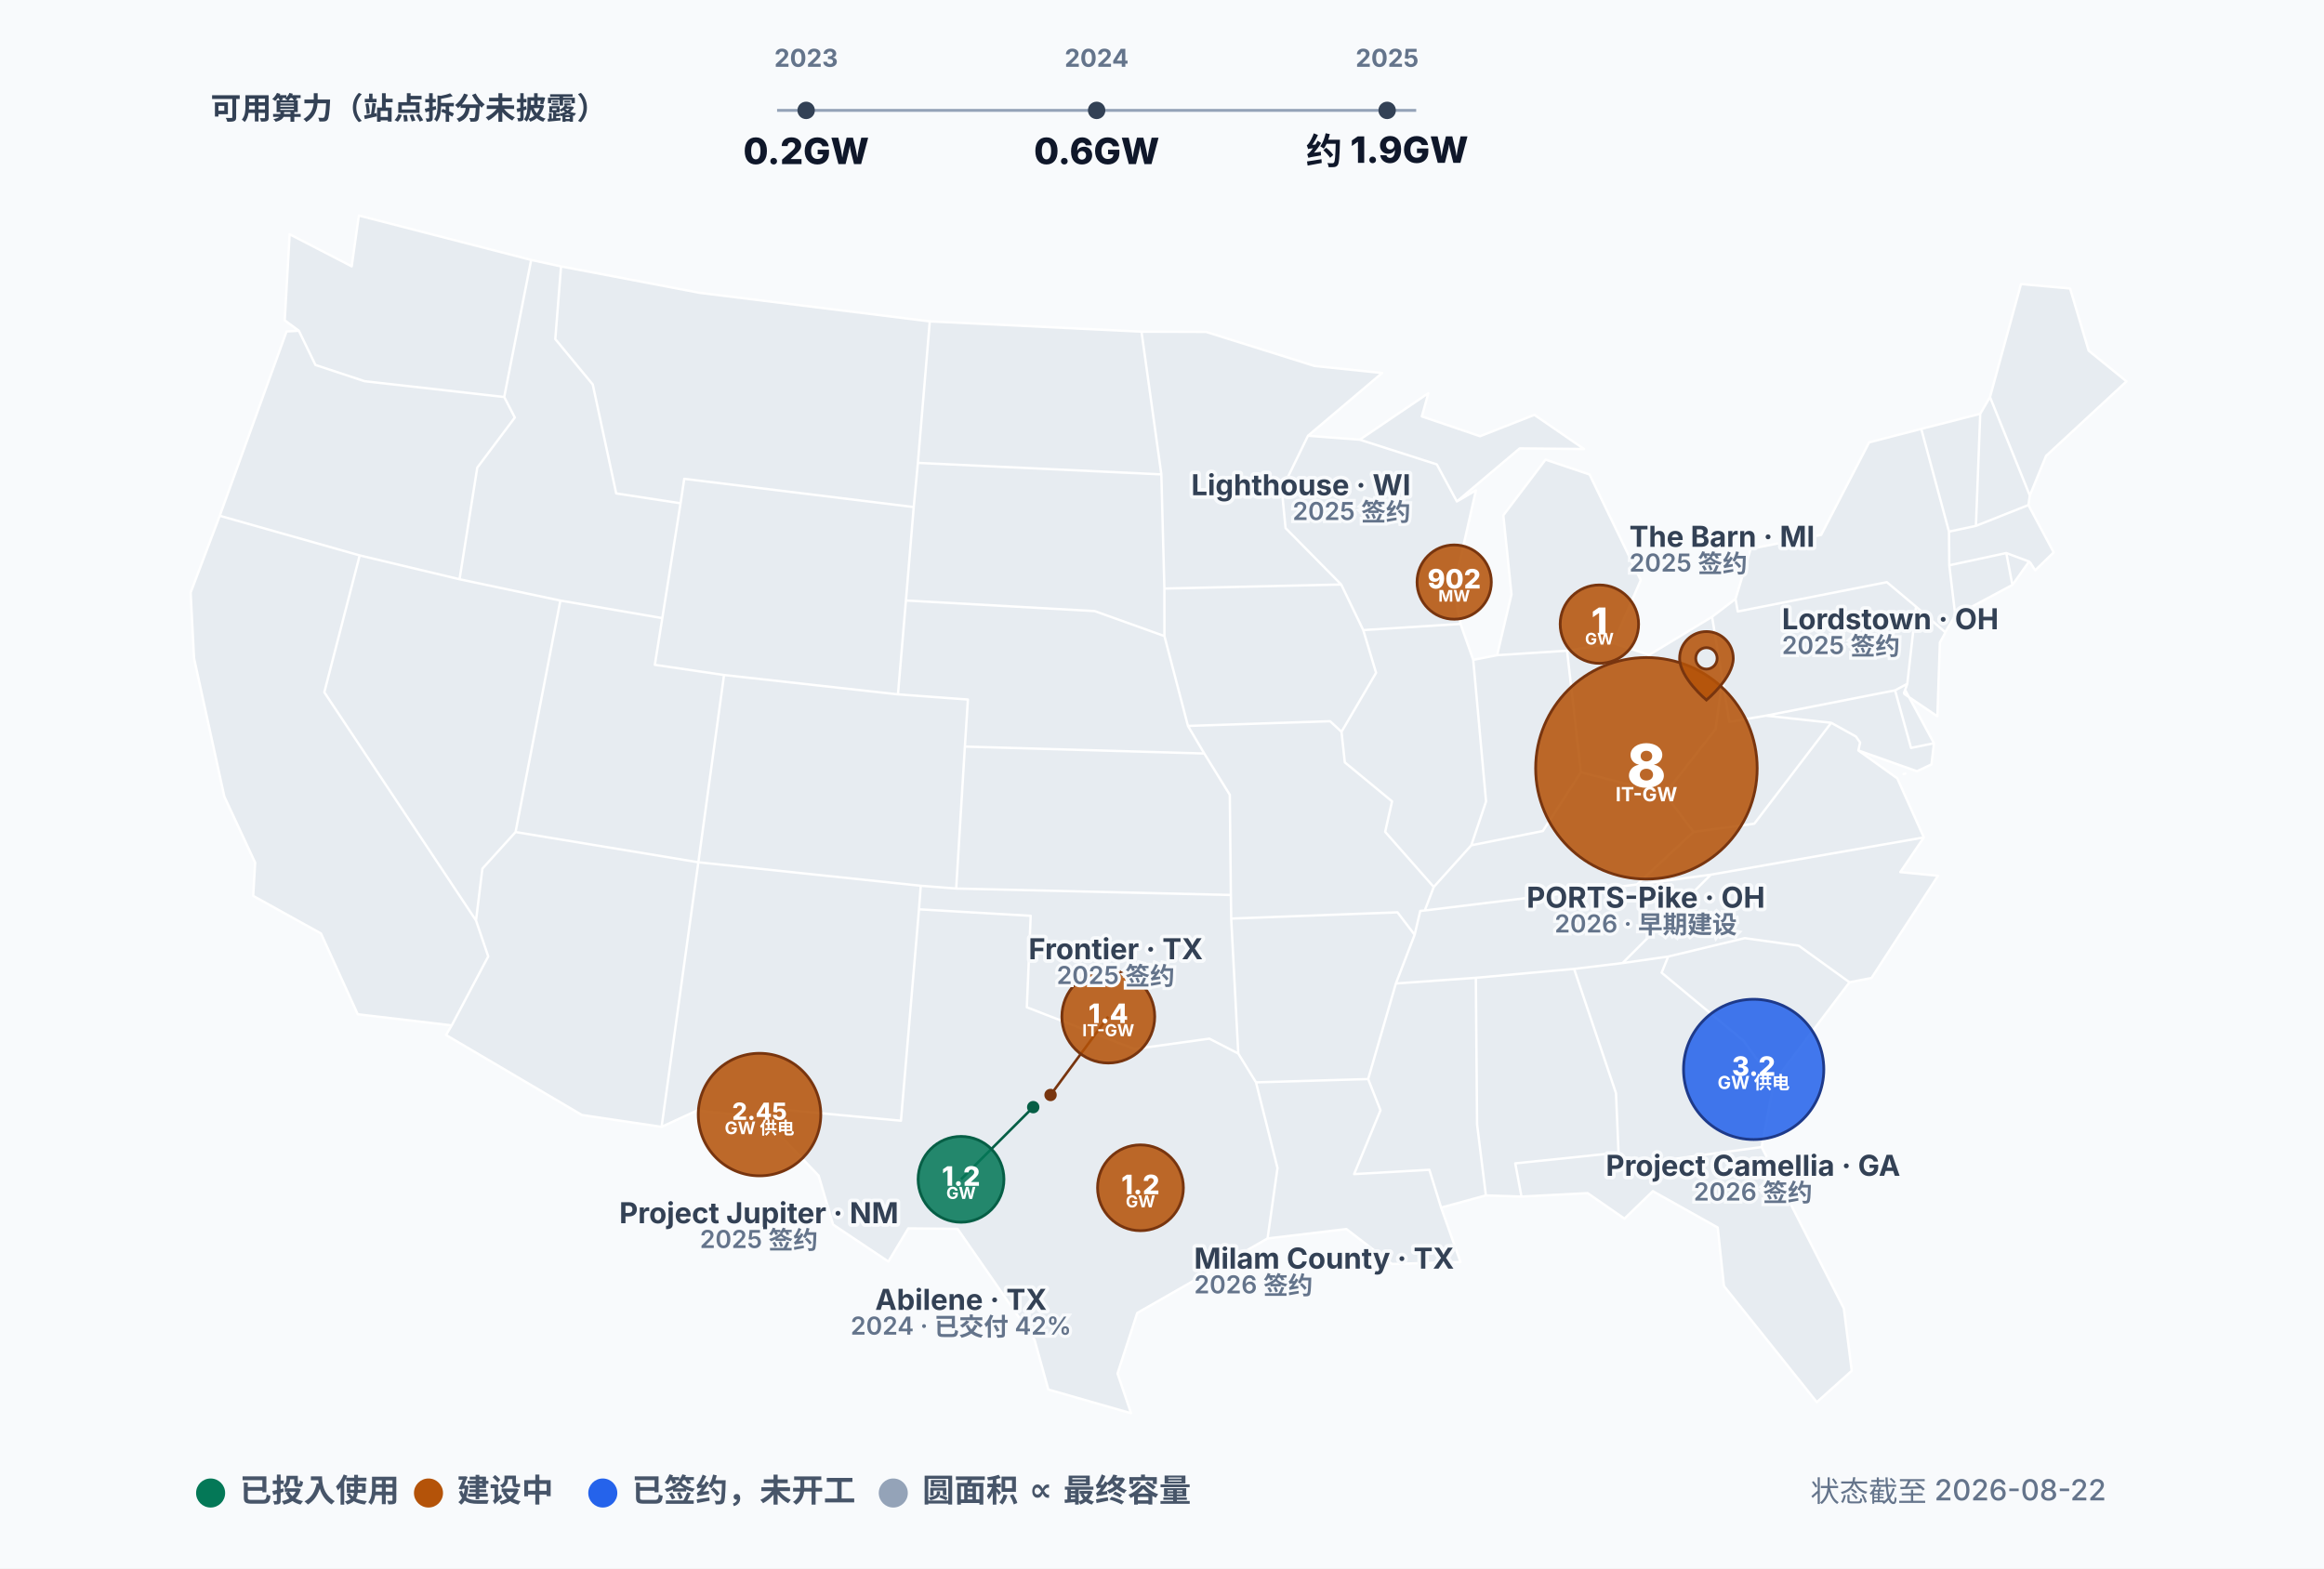
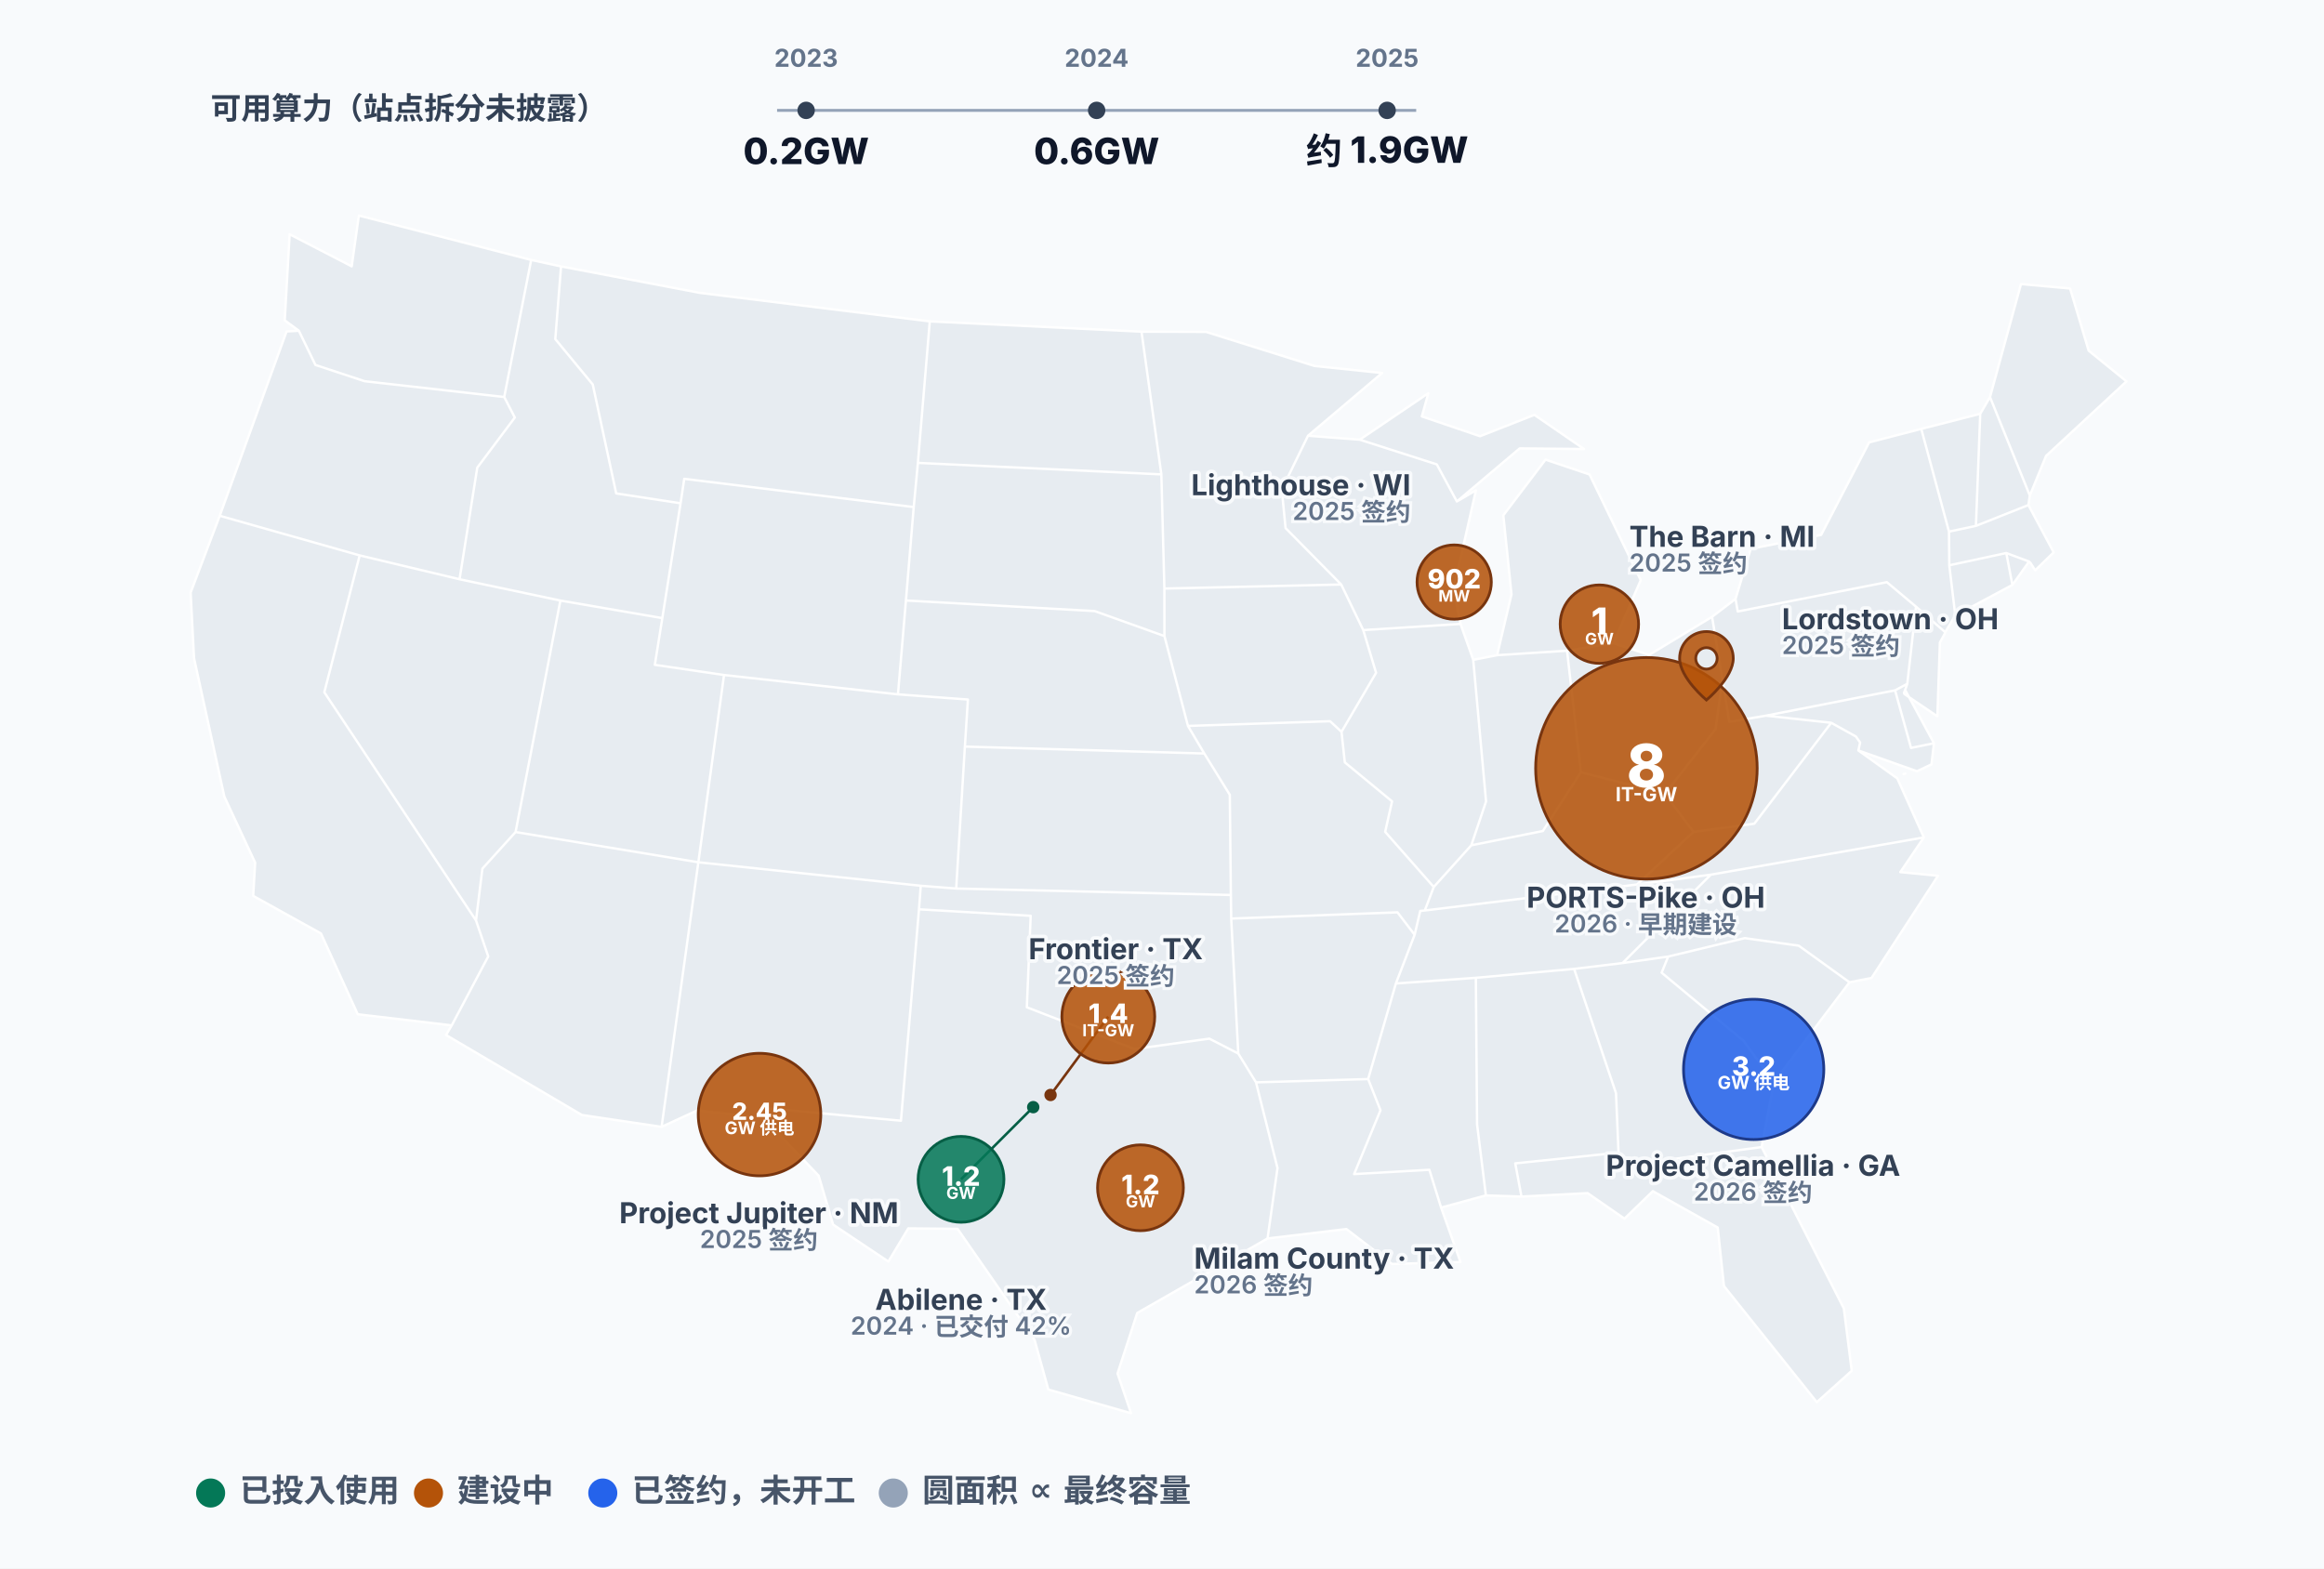
<svg xmlns="http://www.w3.org/2000/svg" width="1600" height="1080" viewBox="0 0 1600 1080" role="img" aria-labelledby="title desc">
  <defs>
    <style>
      .bg{fill:#f8fafc}.states{fill:#e7ecf1;stroke:#fff;stroke-width:1.15;stroke-linejoin:round}
      .site{fill-opacity:.86;stroke-width:1.35}.site.active{fill:#047857;stroke:#065f46}.site.building{fill:#b45309;stroke:#78350f}.site.contracted{fill:#2563eb;stroke:#1e3a8a}
      .capacity{fill:#fff;font-family:-apple-system,BlinkMacSystemFont,"Segoe UI","Noto Sans SC",sans-serif;font-weight:800;text-anchor:middle;dominant-baseline:middle}
      .unit{fill:#fff;font-family:-apple-system,BlinkMacSystemFont,"Segoe UI","Noto Sans SC",sans-serif;font-weight:700;text-anchor:middle}
      .name{fill:#334155;font:700 14px -apple-system,BlinkMacSystemFont,"Segoe UI","Noto Sans SC",sans-serif;paint-order:stroke;stroke:#f8fafc;stroke-width:3.5px;stroke-linejoin:round}
      .meta{fill:#64748b;font:600 12px -apple-system,BlinkMacSystemFont,"Segoe UI","Noto Sans SC",sans-serif;paint-order:stroke;stroke:#f8fafc;stroke-width:3px}
      .leader{fill:none;stroke-width:1.25}.anchor.active,.leader.active{fill:#065f46;stroke:#065f46}.anchor.building,.leader.building{fill:#78350f;stroke:#78350f}
      .available-label{fill:#334155;font:700 21px -apple-system,BlinkMacSystemFont,"Segoe UI","Noto Sans SC",sans-serif}
      .available-year{fill:#64748b;font:700 17px -apple-system,BlinkMacSystemFont,"Segoe UI","Noto Sans SC",sans-serif;text-anchor:middle}
      .available-value{fill:#0f172a;font:800 25px -apple-system,BlinkMacSystemFont,"Segoe UI","Noto Sans SC",sans-serif;text-anchor:middle}
      .available-line{stroke:#94a3b8;stroke-width:2}.available-dot{fill:#334155}
      .legend{fill:#475569;font:600 22px -apple-system,BlinkMacSystemFont,"Segoe UI","Noto Sans SC",sans-serif}
-       .asof{fill:#64748b;font:500 20px -apple-system,BlinkMacSystemFont,"Segoe UI","Noto Sans SC",sans-serif;text-anchor:end}
    </style>
  </defs>
  <rect class="bg" width="1600" height="1080" />
  <g transform="translate(145 44)">
    <text class="available-label" x="0" y="38">可用算力（站点拆分未披露）</text>
    <line class="available-line" x1="390" y1="32" x2="830" y2="32" />
    <circle class="available-dot" cx="410" cy="32" r="6" />
    <circle class="available-dot" cx="610" cy="32" r="6" />
    <circle class="available-dot" cx="810" cy="32" r="6" />
    <text class="available-year" x="410" y="2">2023</text>
    <text class="available-value" x="410" y="69">0.2GW</text>
    <text class="available-year" x="610" y="2">2024</text>
    <text class="available-value" x="610" y="69">0.6GW</text>
    <text class="available-year" x="810" y="2">2025</text>
    <text class="available-value" x="810" y="69">约 1.9GW</text>
  </g>
  <g transform="translate(105 128) scale(1.42)">
    <path class="states" d="M647.959,492.438L647.959,492.438L647.959,492.438ZM641.604,383.982L689.237,379.66L709.551,439.934L710.78,468.754L660.71,473.959L663.715,490.064L646.467,489.494L642.193,455.024ZM145.07,407.049L162.765,373.629L156.847,356.183L159.933,331.062L176.024,313.302L264.64,327.964L246.824,456.252L208.155,450.494L142.319,411.721ZM277.097,237.161L361.419,246.546L395.327,249.045L393.865,271.869L389.652,340.696L372.475,339.355L264.64,327.964ZM814.584,594.454L814.584,594.454L814.584,594.454ZM812.726,595.968L812.726,595.968L812.726,595.968ZM807.426,599.001L807.426,599.001L807.426,599.001ZM793.701,604.248L793.701,604.248L793.701,604.248ZM789.589,605.448L789.589,605.448L789.589,605.448ZM786.422,605.453L786.422,605.453L786.422,605.453ZM777.448,558.304L777.448,558.304L777.448,558.304ZM770.28,606.184L770.28,606.184L770.28,606.184ZM720.444,495.222L720.444,495.222L720.444,495.222ZM710.78,468.754L714.201,474.98L780.148,466.053L820.015,544.307L823.842,574.545L806.909,589.741L761.895,533.444L758.869,505.058L727.419,487.44L713.653,500.766L695.805,488.39L663.715,490.064L660.71,473.959ZM689.237,379.66L712.719,376.841L734.86,373.677L731.672,381.5L771.275,414.415L786.107,434.574L780.148,466.053L714.201,474.98L710.78,468.754L709.551,439.934ZM640.335,229.818L651.918,227.551L685.816,225.378L692.536,284.293L674.1,312.803L639.391,319.736L646.548,298.468ZM393.865,271.869L509.933,275.217L522.308,295.245L522.826,343.825L389.652,340.696ZM939.758,114.82L939.758,114.82L939.758,114.82ZM937.961,116.138L937.961,116.138L937.961,116.138ZM936.326,112.244L936.326,112.244L936.326,112.244ZM932.194,116.025L932.194,116.025L932.194,116.025ZM933.504,124.745L933.504,124.745L933.504,124.745ZM931.352,119.207L931.352,119.207L931.352,119.207ZM930.113,116.269L930.113,116.269L930.113,116.269ZM910.185,150.127L890.886,102.396L905.901,47.607L929.707,49.75L938.712,79.887L957.057,94.792L918.073,130.901ZM927.677,186.764L927.677,186.764L927.677,186.764ZM918.317,188.314L918.317,188.314L918.317,188.314ZM870.998,167.645L884.064,164.849L909.495,154.752L921.748,177.706L912.784,186.396L910.51,182.799L909.83,182.14L898.784,178.021L871.15,183.968ZM479.497,70.68L510.775,70.787L563.393,87.319L596.153,90.726L560.226,121.148L547.515,147.254L549.343,165.917L576.327,193.282L490.593,195.241L489.121,139.882ZM849.182,245.827L849.74,244.385L850.775,241.441L854.999,204.014L869.151,216.397L868.927,217.151L866.582,221.419L865.364,257.189L849.354,246.35ZM864.257,329.145L864.257,329.145L864.257,329.145ZM863.303,349.654L863.303,349.654L863.303,349.654ZM755.509,333.983L858.806,315.92L847.395,332.73L865.668,334.511L833.426,384.077L822.756,386.148L798.148,368.412L771.966,364.749L734.86,373.677L712.719,376.841ZM376.85,65.688L479.497,70.68L489.121,139.882L371.084,134.302ZM372.475,339.355L389.652,340.696L522.826,343.825L522.988,355.269L526.419,420.702L512.4,413.489L476.066,418.517L423.905,398.276L425.773,353.922L371.622,350.77ZM756.139,208.953L767.509,200.263L768.575,206.365L840.877,192.142L854.999,204.014L850.775,241.441L844.857,244.599L782.28,256.874L764.504,259.884L761.113,239.161ZM369.064,155.719L371.084,134.302L489.121,139.882L490.593,195.241L490.613,218.279L456.797,206.163L365.287,201.029ZM371.622,350.77L425.773,353.922L423.905,398.276L476.066,418.517L512.4,413.489L526.419,420.702L535.018,434.681L545.434,476.233L540.612,510.371L477.426,546.509L467.873,575.857L474.421,595.107L434.331,583.621L427.641,559.485L390.322,505.711L366.414,505.497L356.77,521.566L329.968,503.633L322.974,479.937L296.274,452.073L295.106,446.957L362.871,453.278ZM369.064,155.719L365.287,201.029L361.419,246.546L277.097,237.161L243.545,232.228L247.169,209.57L256.021,153.885L257.808,142.031ZM871.15,183.968L898.784,178.021L901.738,193.496L874.054,208.306ZM502.024,261.855L570.926,259.569L576.469,264.704L578.073,279.508L600.976,298.426L597.636,313.213L621.188,339.943L616.853,351.34L615.635,351.464L614.661,351.518L611.919,363.117L603.605,352.236L522.988,355.269L522.826,343.825L522.308,295.245L509.933,275.217ZM733.246,294.787L757.824,263.44L761.113,239.161L764.504,259.884L782.28,256.874L813.903,260.329L776.595,309.277L747.113,313.242ZM576.469,264.704L593.23,236.092L587.007,215.382L634.162,212.39L640.335,229.818L646.548,298.468L639.391,319.736L621.188,339.943L597.636,313.213L600.976,298.426L578.073,279.508ZM264.64,327.964L372.475,339.355L371.622,350.77L362.871,453.278L295.106,446.957L296.274,452.073L264.244,448.215L246.824,456.252ZM522.988,355.269L603.605,352.236L611.919,363.117L602.833,386.742L589.382,433.084L535.018,434.681L526.419,420.702ZM77.194,374.3L77.194,374.3L77.194,374.3ZM74.747,384.219L74.747,384.219L74.747,384.219ZM65.174,358.362L65.174,358.362L65.174,358.362ZM58.281,374.306L58.281,374.306L58.281,374.306ZM56.616,355.05L56.616,355.05L56.616,355.05ZM50.251,355.18L50.251,355.18L50.251,355.18ZM46.819,353.441L46.819,353.441L46.819,353.441ZM32.596,159.951L100.452,179.166L83.295,245.525L156.847,356.183L162.765,373.629L145.07,407.049L99.498,401.659L81.671,362.47L48.809,344.258L49.763,328.142L34.83,296.117L20.13,228.975L18.485,197.194ZM849.182,245.827L849.354,246.35L849.182,245.827ZM844.857,244.599L850.775,241.441L849.74,244.385L863.709,270.26L852.593,272.51ZM825.883,266.995L827.913,269.916L825.883,266.995ZM490.593,195.241L576.327,193.282L587.007,215.382L593.23,236.092L576.469,264.704L570.926,259.569L502.024,261.855L490.613,218.279ZM621.188,339.943L639.391,319.736L674.1,312.803L692.536,284.293L733.246,294.787L747.113,313.242L719.764,338.732L616.853,351.34ZM615.635,351.464L614.661,351.518L615.635,351.464ZM849.852,284.969L848.938,285.165L849.852,284.969ZM847.273,281.497L847.273,281.497L847.273,281.497ZM782.28,256.874L844.857,244.599L852.593,272.51L863.709,270.26L862.501,280.488L855.476,283.824L827.06,273.75L827.913,269.916L825.883,266.995L813.903,260.329ZM677.095,130.841L677.095,130.841L677.095,130.841ZM663.461,133.168L663.461,133.168L663.461,133.168ZM662.365,138.576L662.365,138.576L662.365,138.576ZM660.893,135.59L660.893,135.59L660.893,135.59ZM658.751,142.494L658.751,142.494L658.751,142.494ZM656.588,149.647L656.588,149.647L656.588,149.647ZM655.431,152.733L655.431,152.733L655.431,152.733ZM645.543,139.888L645.543,139.888L645.543,139.888ZM651.918,227.551L658.883,198.037L654.933,159.738L675.38,132.729L696.719,139.923L721.541,191.187L708.262,221.715L685.816,225.378ZM601.382,92.394L601.382,92.394L601.382,92.394ZM585.321,123.059L618.579,100.526L615.412,111.775L643.634,121.379L669.999,111.021L694.039,127.577L662.852,127.28L632.406,153.012L622.67,135.026ZM644.487,493.127L644.487,493.127L644.487,493.127ZM639.34,492.877L639.34,492.877L639.34,492.877ZM635.157,493.857L635.157,493.857L635.157,493.857ZM631.777,493.59L631.777,493.59L631.777,493.59ZM589.382,433.084L602.833,386.742L641.604,383.982L642.193,455.024L646.467,489.494L624.752,495.406L619.066,477.076L582.59,479.165L595.362,448.221ZM198.074,39.041L265.412,51.875L376.85,65.688L371.084,134.302L369.064,155.719L257.808,142.031L256.021,153.885L224.814,149.106L213.444,96.282L195.282,74.283ZM886.145,110.522L890.886,102.396L910.185,150.127L909.495,154.752L884.064,164.849ZM899.251,195.668L899.251,195.668L899.251,195.668ZM896.723,198.037L896.723,198.037L896.723,198.037ZM868.927,217.151L866.582,221.419L868.927,217.151ZM815.507,153.831L815.507,153.831L815.507,153.831ZM814.157,153.742L814.157,153.742L814.157,153.742ZM767.509,200.263L774.849,175.961L809.01,169.229L832.279,124.377L857.557,117.824L870.998,167.645L871.15,183.968L874.054,208.306L869.151,216.397L854.999,204.014L840.877,192.142L768.575,206.365ZM720.637,223.009L720.637,223.009L720.637,223.009ZM718.698,222.267L718.698,222.267L718.698,222.267ZM685.816,225.378L708.262,221.715L725.591,227.432L756.139,208.953L761.113,239.161L757.824,263.44L733.246,294.787L692.536,284.293ZM70.951,70.241L78.991,86.82L102.818,94.697L170.521,102.36L175.658,112.309L157.446,136.629L148.867,190.73L100.452,179.166L32.596,159.951L64.991,70.579ZM611.919,363.117L614.661,351.518L615.635,351.464L616.853,351.34L719.764,338.732L755.509,333.983L712.719,376.841L689.237,379.66L641.604,383.982L602.833,386.742ZM197.749,201.064L247.169,209.57L243.545,232.228L277.097,237.161L264.64,327.964L176.024,313.302ZM855.476,283.824L862.501,280.488L855.476,283.824ZM849.852,284.969L848.938,285.165L849.852,284.969ZM747.113,313.242L776.595,309.277L813.903,260.329L825.883,266.995L827.913,269.916L827.06,273.75L845.943,287.308L858.806,315.92L755.509,333.983L719.764,338.732ZM93.214,50.86L93.214,50.86L93.214,50.86ZM98.737,24.575L98.737,24.575L98.737,24.575ZM98.869,20.349L98.869,20.349L98.869,20.349ZM97.691,23.459L97.691,23.459L97.691,23.459ZM95.031,31.022L95.031,31.022L95.031,31.022ZM95.549,17.945L95.549,17.945L95.549,17.945ZM93.61,19.559L93.61,19.559L93.61,19.559ZM95.224,12.976L95.224,12.976L95.224,12.976ZM91.021,21.227L91.021,21.227L91.021,21.227ZM91.123,19.09L91.123,19.09L91.123,19.09ZM183.587,35.901L170.521,102.36L102.818,94.697L78.991,86.82L70.951,70.241L64.108,65.172L66.484,23.459L96.584,39.006L100.036,14.371ZM641.949,146.281L641.949,146.281L641.949,146.281ZM635.614,150.353L635.614,150.353L635.614,150.353ZM584.012,113.253L584.012,113.253L584.012,113.253ZM583.24,116.162L583.24,116.162L583.24,116.162ZM581.21,115.164L581.21,115.164L581.21,115.164ZM579.616,117.206L579.616,117.206L579.616,117.206ZM579.788,114.363L579.788,114.363L579.788,114.363ZM579.149,113.039L579.149,113.039L579.149,113.039ZM579.22,118.453L579.22,118.453L579.22,118.453ZM576.012,114.078L576.012,114.078L576.012,114.078ZM560.226,121.148L585.321,123.059L622.67,135.026L632.406,153.012L641.645,147.605L630.843,195.3L634.162,212.39L587.007,215.382L576.327,193.282L549.343,165.917L547.515,147.254ZM365.287,201.029L456.797,206.163L490.613,218.279L502.024,261.855L509.933,275.217L393.865,271.869L395.327,249.045L361.419,246.546ZM734.86,373.677L771.966,364.749L798.148,368.412L822.756,386.148L786.107,434.574L771.275,414.415L731.672,381.5ZM170.521,102.36L183.587,35.901L198.074,39.041L195.282,74.283L213.444,96.282L224.814,149.106L256.021,153.885L247.169,209.57L197.749,201.064L148.867,190.73L157.446,136.629L175.658,112.309ZM100.452,179.166L148.867,190.73L197.749,201.064L176.024,313.302L159.933,331.062L156.847,356.183L83.295,245.525ZM857.557,117.824L886.145,110.522L884.064,164.849L870.998,167.645ZM637.523,497.395L637.523,497.395L637.523,497.395ZM628.508,497.917L628.508,497.917L628.508,497.917ZM623.726,510.169L623.726,510.169L623.726,510.169ZM609.544,520.759L609.544,520.759L609.544,520.759ZM605.95,521.299L605.95,521.299L605.95,521.299ZM602.184,522.379L602.184,522.379L602.184,522.379ZM576.55,511.475L576.55,511.475L576.55,511.475ZM535.018,434.681L589.382,433.084L595.362,448.221L582.59,479.165L619.066,477.076L624.752,495.406L634.152,521.798L600.976,522.753L578.844,505.806L540.612,510.371L545.434,476.233ZM910.51,182.799L912.784,186.396L910.51,182.799ZM908.439,188.415L908.439,188.415L908.439,188.415ZM906.713,195.983L906.713,195.983L906.713,195.983ZM901.738,193.496L898.784,178.021L909.83,182.14Z" />
    <path class="leader building" d="M435.4 440.8L463.4 402.8" />
    <circle class="anchor building" cx="435.4" cy="440.8" r="2.5" />
    <path class="leader active" d="M427.0 446.7L392.0 481.7" />
    <circle class="anchor active" cx="427.0" cy="446.7" r="2.5" />
    <g>
      <circle class="site building" cx="724.3" cy="282.4" r="53.7" />
      <text class="capacity" x="724.3" y="280.6" style="font-size:29.0px">8</text>
      <text class="unit" x="724.3" y="298.4" style="font-size:9.5px">IT-GW</text>
    </g>
    <g>
      <circle class="site contracted" cx="776.3" cy="428.4" r="34.0" />
      <text class="capacity" x="776.3" y="426.6" style="font-size:13.0px">3.2</text>
      <text class="unit" x="776.3" y="437.9" style="font-size:8.7px">GW 供电</text>
    </g>
    <g>
      <circle class="site building" cx="294.3" cy="450.3" r="29.7" />
      <text class="capacity" x="294.3" y="448.5" style="font-size:11.5px">2.45</text>
      <text class="unit" x="294.3" y="459.8" style="font-size:8.4px">GW 供电</text>
    </g>
    <g>
      <circle class="site building" cx="463.4" cy="402.8" r="22.5" />
      <text class="capacity" x="463.4" y="401.0" style="font-size:13.0px">1.4</text>
      <text class="unit" x="463.4" y="412.3" style="font-size:8.0px">IT-GW</text>
    </g>
    <g>
      <circle class="site active" cx="392.0" cy="481.7" r="20.8" />
      <text class="capacity" x="392.0" y="479.9" style="font-size:13.0px">1.2</text>
      <text class="unit" x="392.0" y="491.2" style="font-size:8.0px">GW</text>
    </g>
    <g>
      <circle class="site building" cx="479.0" cy="485.8" r="20.8" />
      <text class="capacity" x="479.0" y="484.0" style="font-size:13.0px">1.2</text>
      <text class="unit" x="479.0" y="495.3" style="font-size:8.0px">GW</text>
    </g>
    <g>
      <circle class="site building" cx="701.5" cy="212.5" r="19.0" />
      <text class="capacity" x="701.5" y="210.7" style="font-size:18.0px">1</text>
      <text class="unit" x="701.5" y="222.4" style="font-size:7.8px">GW</text>
    </g>
    <g>
      <circle class="site building" cx="631.1" cy="192.1" r="18.0" />
      <text class="capacity" x="631.1" y="190.3" style="font-size:13.0px">902</text>
      <text class="unit" x="631.1" y="201.6" style="font-size:7.8px">MW</text>
    </g>
    <path class="site building" d="M753.4 216.1c-7.2 0-13 5.8-13 13 0 9.4 13 20.2 13 20.2s13-10.8 13-20.2c0-7.2-5.8-13-13-13zm0 18.2a5.2 5.2 0 1 1 0-10.4 5.2 5.2 0 0 1 0 10.4z" fill-rule="evenodd" />
    <g text-anchor="middle">
      <text class="name" x="724" y="350">PORTS-Pike · OH</text>
      <text class="meta" x="724" y="362">2026 · 早期建设</text>
    </g>
    <g text-anchor="middle">
      <text class="name" x="776" y="480">Project Camellia · GA</text>
      <text class="meta" x="776" y="492">2026 签约</text>
    </g>
    <g text-anchor="middle">
      <text class="name" x="294" y="503">Project Jupiter · NM</text>
      <text class="meta" x="294" y="515">2025 签约</text>
    </g>
    <g text-anchor="middle">
      <text class="name" x="467" y="375">Frontier · TX</text>
      <text class="meta" x="467" y="387">2025 签约</text>
    </g>
    <g text-anchor="middle">
      <text class="name" x="392" y="545">Abilene · TX</text>
      <text class="meta" x="392" y="557">2024 · 已交付 42%</text>
    </g>
    <g text-anchor="start">
      <text class="name" x="505" y="525">Milam County · TX</text>
      <text class="meta" x="505" y="537">2026 签约</text>
    </g>
    <g text-anchor="start">
      <text class="name" x="716" y="175">The Barn · MI</text>
      <text class="meta" x="716" y="187">2025 签约</text>
    </g>
    <g text-anchor="end">
      <text class="name" x="610" y="150">Lighthouse · WI</text>
      <text class="meta" x="610" y="162">2025 签约</text>
    </g>
    <g text-anchor="start">
      <text class="name" x="790" y="215">Lordstown · OH</text>
      <text class="meta" x="790" y="227">2025 签约</text>
    </g>
  </g>
  <g transform="translate(145 1034)">
    <circle cx="0" cy="-6" r="10" fill="#047857" />
    <text class="legend" x="20" y="0">已投入使用</text>
    <circle cx="150" cy="-6" r="10" fill="#b45309" />
    <text class="legend" x="170" y="0">建设中</text>
    <circle cx="270" cy="-6" r="10" fill="#2563eb" />
    <text class="legend" x="290" y="0">已签约，未开工</text>
    <circle cx="470" cy="-6" r="10" fill="#94a3b8" />
    <text class="legend" x="490" y="0">圆面积 ∝ 最终容量</text>
-     <text class="asof" x="1305" y="0">状态截至 2026-08-22</text>
  </g>
</svg>
